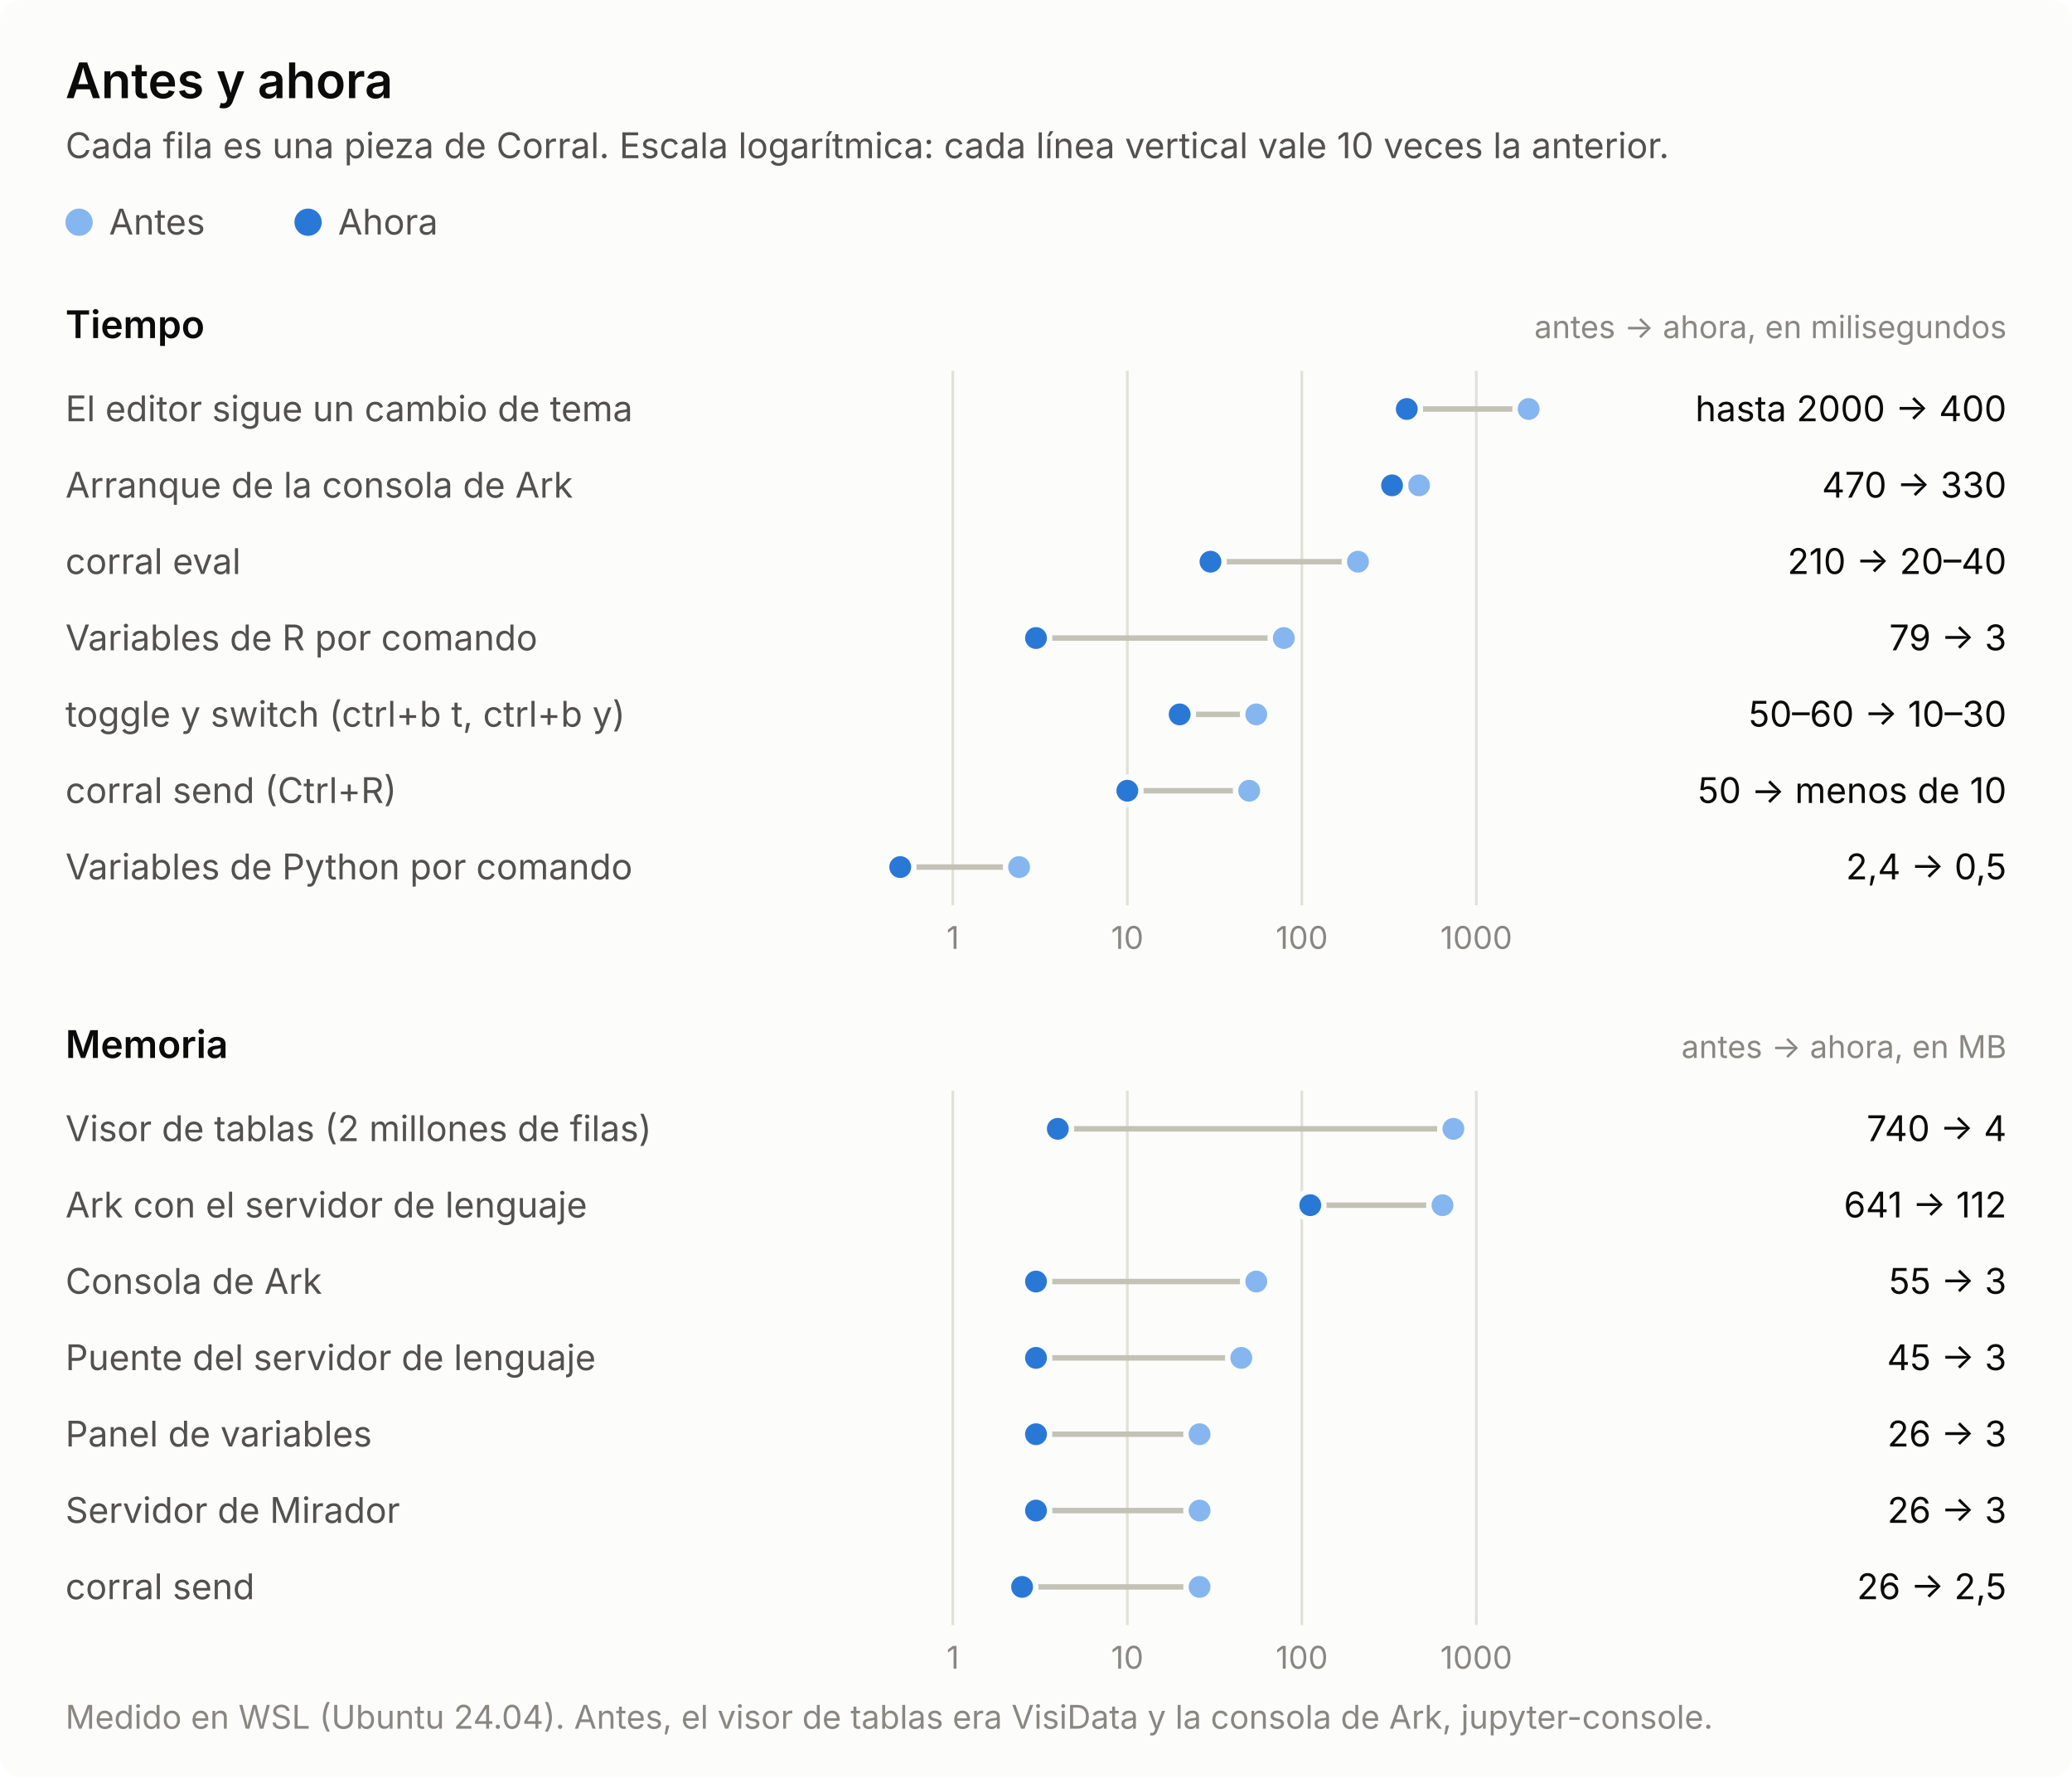
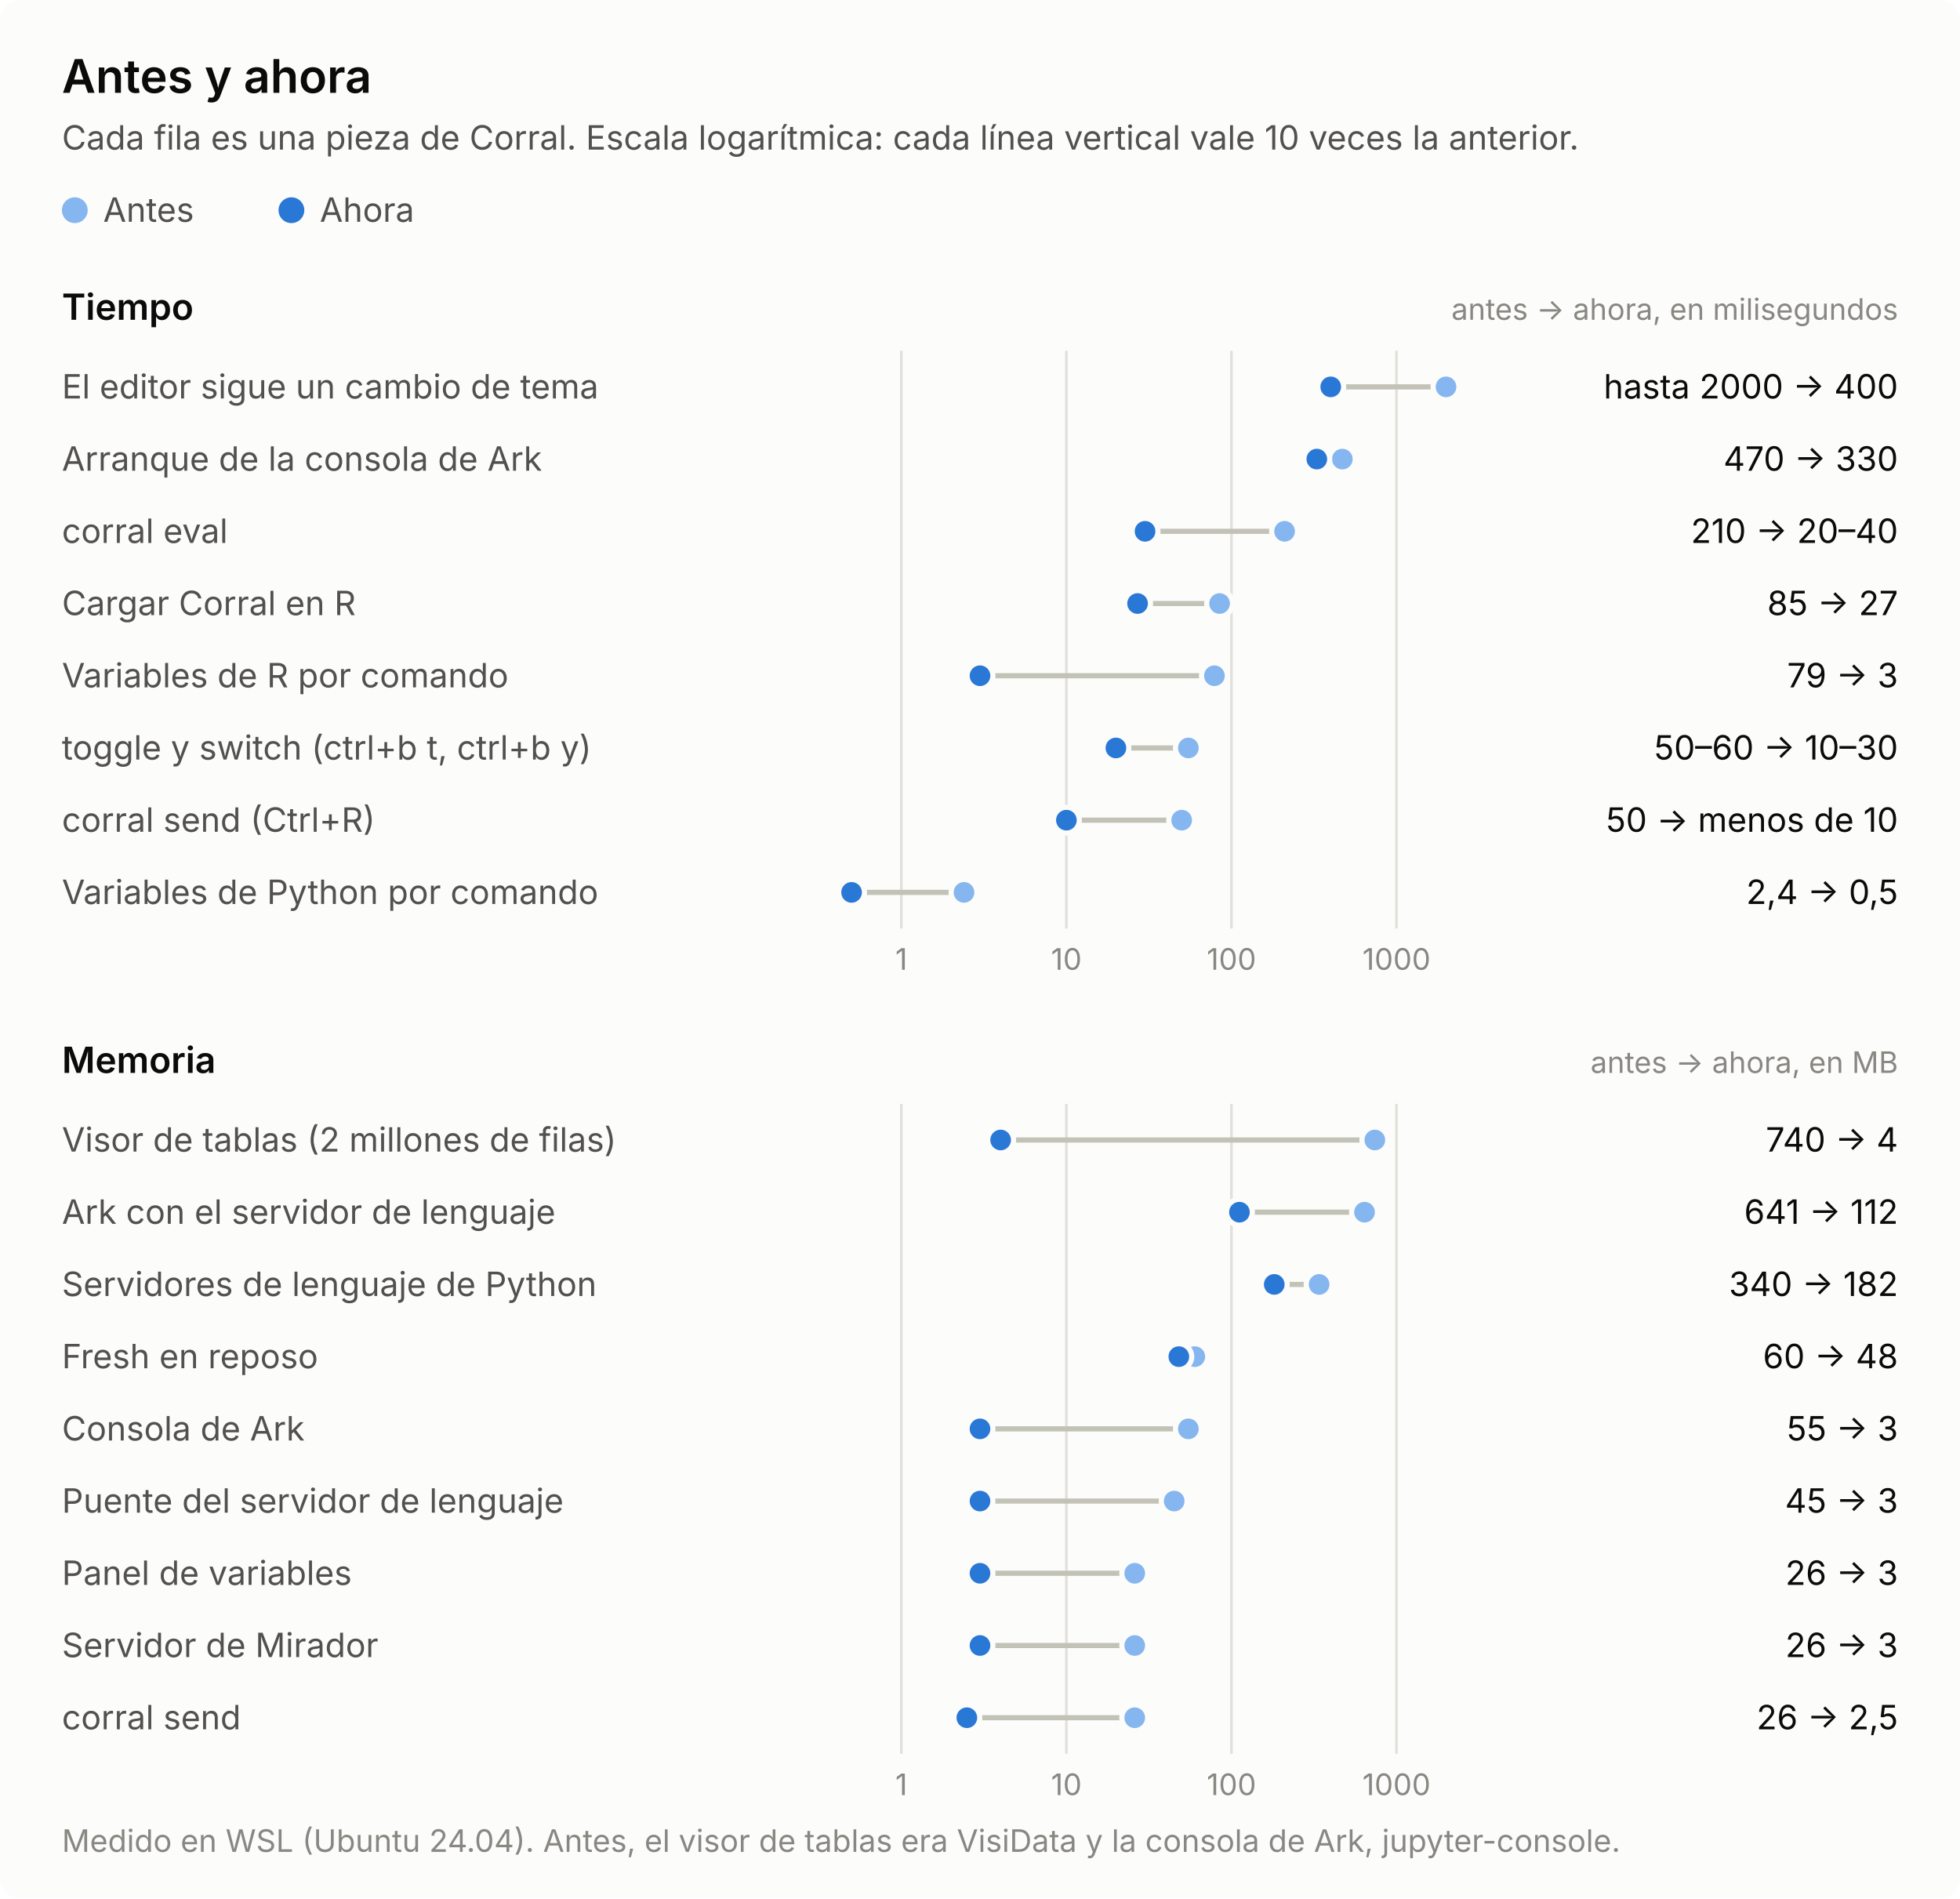
- <svg xmlns="http://www.w3.org/2000/svg" viewBox="0 0 760 652" width="760" height="652" role="img" font-family="system-ui, -apple-system, &quot;Segoe UI&quot;, sans-serif">
-   <rect width="760" height="652" rx="8" fill="#fcfcfb" />
+ <svg xmlns="http://www.w3.org/2000/svg" viewBox="0 0 760 736" width="760" height="736" role="img" font-family="system-ui, -apple-system, &quot;Segoe UI&quot;, sans-serif">
+   <rect width="760" height="736" rx="8" fill="#fcfcfb" />
  <text x="24.0" y="36.0" font-size="18" font-weight="600" fill="#0b0b0b" text-anchor="start">Antes y ahora</text>
  <text x="24.0" y="58.0" font-size="13" font-weight="400" fill="#52514e" text-anchor="start">Cada fila es una pieza de Corral. Escala logarítmica: cada línea vertical vale 10 veces la anterior.</text>
  <circle cx="29" cy="81.5" r="5" fill="#86b6ef" />
  <text x="40.0" y="86.0" font-size="13" font-weight="400" fill="#52514e" text-anchor="start">Antes</text>
  <circle cx="113" cy="81.5" r="5" fill="#2a78d6" />
  <text x="124.0" y="86.0" font-size="13" font-weight="400" fill="#52514e" text-anchor="start">Ahora</text>
  <text x="24.0" y="124.0" font-size="14" font-weight="600" fill="#0b0b0b" text-anchor="start">Tiempo</text>
  <text x="736.0" y="124.0" font-size="11.5" font-weight="400" fill="#898781" text-anchor="end">antes → ahora, en milisegundos</text>
-   <line x1="349.5" y1="136" x2="349.5" y2="332" stroke="#e1e0d9" stroke-width="1" />
-   <text x="349.5" y="348.0" font-size="11.5" font-weight="400" fill="#898781" text-anchor="middle" style="font-variant-numeric: tabular-nums">1</text>
-   <line x1="413.5" y1="136" x2="413.5" y2="332" stroke="#e1e0d9" stroke-width="1" />
-   <text x="413.5" y="348.0" font-size="11.5" font-weight="400" fill="#898781" text-anchor="middle" style="font-variant-numeric: tabular-nums">10</text>
-   <line x1="477.5" y1="136" x2="477.5" y2="332" stroke="#e1e0d9" stroke-width="1" />
-   <text x="477.5" y="348.0" font-size="11.5" font-weight="400" fill="#898781" text-anchor="middle" style="font-variant-numeric: tabular-nums">100</text>
-   <line x1="541.5" y1="136" x2="541.5" y2="332" stroke="#e1e0d9" stroke-width="1" />
-   <text x="541.5" y="348.0" font-size="11.5" font-weight="400" fill="#898781" text-anchor="middle" style="font-variant-numeric: tabular-nums">1000</text>
+   <line x1="349.5" y1="136" x2="349.5" y2="360" stroke="#e1e0d9" stroke-width="1" />
+   <text x="349.5" y="376.0" font-size="11.5" font-weight="400" fill="#898781" text-anchor="middle" style="font-variant-numeric: tabular-nums">1</text>
+   <line x1="413.5" y1="136" x2="413.5" y2="360" stroke="#e1e0d9" stroke-width="1" />
+   <text x="413.5" y="376.0" font-size="11.5" font-weight="400" fill="#898781" text-anchor="middle" style="font-variant-numeric: tabular-nums">10</text>
+   <line x1="477.5" y1="136" x2="477.5" y2="360" stroke="#e1e0d9" stroke-width="1" />
+   <text x="477.5" y="376.0" font-size="11.5" font-weight="400" fill="#898781" text-anchor="middle" style="font-variant-numeric: tabular-nums">100</text>
+   <line x1="541.5" y1="136" x2="541.5" y2="360" stroke="#e1e0d9" stroke-width="1" />
+   <text x="541.5" y="376.0" font-size="11.5" font-weight="400" fill="#898781" text-anchor="middle" style="font-variant-numeric: tabular-nums">1000</text>
  <text x="24.0" y="154.5" font-size="13" font-weight="400" fill="#52514e" text-anchor="start">El editor sigue un cambio de tema</text>
  <line x1="516.0" y1="150" x2="560.7" y2="150" stroke="#c3c2b7" stroke-width="2" stroke-linecap="round" />
  <circle cx="560.7" cy="150" r="5" fill="#86b6ef" stroke="#fcfcfb" stroke-width="2" />
  <circle cx="516.0" cy="150" r="5" fill="#2a78d6" stroke="#fcfcfb" stroke-width="2" />
  <text x="736.0" y="154.5" font-size="13" font-weight="400" fill="#0b0b0b" text-anchor="end" style="font-variant-numeric: tabular-nums">hasta 2000 → 400</text>
  <text x="24.0" y="182.5" font-size="13" font-weight="400" fill="#52514e" text-anchor="start">Arranque de la consola de Ark</text>
  <line x1="510.6" y1="178" x2="520.5" y2="178" stroke="#c3c2b7" stroke-width="2" stroke-linecap="round" />
  <circle cx="520.5" cy="178" r="5" fill="#86b6ef" stroke="#fcfcfb" stroke-width="2" />
  <circle cx="510.6" cy="178" r="5" fill="#2a78d6" stroke="#fcfcfb" stroke-width="2" />
  <text x="736.0" y="182.5" font-size="13" font-weight="400" fill="#0b0b0b" text-anchor="end" style="font-variant-numeric: tabular-nums">470 → 330</text>
  <text x="24.0" y="210.5" font-size="13" font-weight="400" fill="#52514e" text-anchor="start">corral eval</text>
  <line x1="444.0" y1="206" x2="498.1" y2="206" stroke="#c3c2b7" stroke-width="2" stroke-linecap="round" />
  <circle cx="498.1" cy="206" r="5" fill="#86b6ef" stroke="#fcfcfb" stroke-width="2" />
  <circle cx="444.0" cy="206" r="5" fill="#2a78d6" stroke="#fcfcfb" stroke-width="2" />
  <text x="736.0" y="210.5" font-size="13" font-weight="400" fill="#0b0b0b" text-anchor="end" style="font-variant-numeric: tabular-nums">210 → 20–40</text>
-   <text x="24.0" y="238.5" font-size="13" font-weight="400" fill="#52514e" text-anchor="start">Variables de R por comando</text>
-   <line x1="380.0" y1="234" x2="470.9" y2="234" stroke="#c3c2b7" stroke-width="2" stroke-linecap="round" />
-   <circle cx="470.9" cy="234" r="5" fill="#86b6ef" stroke="#fcfcfb" stroke-width="2" />
-   <circle cx="380.0" cy="234" r="5" fill="#2a78d6" stroke="#fcfcfb" stroke-width="2" />
-   <text x="736.0" y="238.5" font-size="13" font-weight="400" fill="#0b0b0b" text-anchor="end" style="font-variant-numeric: tabular-nums">79 → 3</text>
-   <text x="24.0" y="266.5" font-size="13" font-weight="400" fill="#52514e" text-anchor="start">toggle y switch (ctrl+b t, ctrl+b y)</text>
-   <line x1="432.7" y1="262" x2="460.8" y2="262" stroke="#c3c2b7" stroke-width="2" stroke-linecap="round" />
-   <circle cx="460.8" cy="262" r="5" fill="#86b6ef" stroke="#fcfcfb" stroke-width="2" />
-   <circle cx="432.7" cy="262" r="5" fill="#2a78d6" stroke="#fcfcfb" stroke-width="2" />
-   <text x="736.0" y="266.5" font-size="13" font-weight="400" fill="#0b0b0b" text-anchor="end" style="font-variant-numeric: tabular-nums">50–60 → 10–30</text>
-   <text x="24.0" y="294.5" font-size="13" font-weight="400" fill="#52514e" text-anchor="start">corral send (Ctrl+R)</text>
-   <line x1="413.5" y1="290" x2="458.2" y2="290" stroke="#c3c2b7" stroke-width="2" stroke-linecap="round" />
-   <circle cx="458.2" cy="290" r="5" fill="#86b6ef" stroke="#fcfcfb" stroke-width="2" />
-   <circle cx="413.5" cy="290" r="5" fill="#2a78d6" stroke="#fcfcfb" stroke-width="2" />
-   <text x="736.0" y="294.5" font-size="13" font-weight="400" fill="#0b0b0b" text-anchor="end" style="font-variant-numeric: tabular-nums">50 → menos de 10</text>
-   <text x="24.0" y="322.5" font-size="13" font-weight="400" fill="#52514e" text-anchor="start">Variables de Python por comando</text>
-   <line x1="330.2" y1="318" x2="373.8" y2="318" stroke="#c3c2b7" stroke-width="2" stroke-linecap="round" />
-   <circle cx="373.8" cy="318" r="5" fill="#86b6ef" stroke="#fcfcfb" stroke-width="2" />
-   <circle cx="330.2" cy="318" r="5" fill="#2a78d6" stroke="#fcfcfb" stroke-width="2" />
-   <text x="736.0" y="322.5" font-size="13" font-weight="400" fill="#0b0b0b" text-anchor="end" style="font-variant-numeric: tabular-nums">2,4 → 0,5</text>
-   <text x="24.0" y="388.0" font-size="14" font-weight="600" fill="#0b0b0b" text-anchor="start">Memoria</text>
-   <text x="736.0" y="388.0" font-size="11.5" font-weight="400" fill="#898781" text-anchor="end">antes → ahora, en MB</text>
-   <line x1="349.5" y1="400" x2="349.5" y2="596" stroke="#e1e0d9" stroke-width="1" />
-   <text x="349.5" y="612.0" font-size="11.5" font-weight="400" fill="#898781" text-anchor="middle" style="font-variant-numeric: tabular-nums">1</text>
-   <line x1="413.5" y1="400" x2="413.5" y2="596" stroke="#e1e0d9" stroke-width="1" />
-   <text x="413.5" y="612.0" font-size="11.5" font-weight="400" fill="#898781" text-anchor="middle" style="font-variant-numeric: tabular-nums">10</text>
-   <line x1="477.5" y1="400" x2="477.5" y2="596" stroke="#e1e0d9" stroke-width="1" />
-   <text x="477.5" y="612.0" font-size="11.5" font-weight="400" fill="#898781" text-anchor="middle" style="font-variant-numeric: tabular-nums">100</text>
-   <line x1="541.5" y1="400" x2="541.5" y2="596" stroke="#e1e0d9" stroke-width="1" />
-   <text x="541.5" y="612.0" font-size="11.5" font-weight="400" fill="#898781" text-anchor="middle" style="font-variant-numeric: tabular-nums">1000</text>
-   <text x="24.0" y="418.5" font-size="13" font-weight="400" fill="#52514e" text-anchor="start">Visor de tablas (2 millones de filas)</text>
-   <line x1="388.0" y1="414" x2="533.1" y2="414" stroke="#c3c2b7" stroke-width="2" stroke-linecap="round" />
-   <circle cx="533.1" cy="414" r="5" fill="#86b6ef" stroke="#fcfcfb" stroke-width="2" />
-   <circle cx="388.0" cy="414" r="5" fill="#2a78d6" stroke="#fcfcfb" stroke-width="2" />
-   <text x="736.0" y="418.5" font-size="13" font-weight="400" fill="#0b0b0b" text-anchor="end" style="font-variant-numeric: tabular-nums">740 → 4</text>
-   <text x="24.0" y="446.5" font-size="13" font-weight="400" fill="#52514e" text-anchor="start">Ark con el servidor de lenguaje</text>
-   <line x1="480.6" y1="442" x2="529.1" y2="442" stroke="#c3c2b7" stroke-width="2" stroke-linecap="round" />
-   <circle cx="529.1" cy="442" r="5" fill="#86b6ef" stroke="#fcfcfb" stroke-width="2" />
-   <circle cx="480.6" cy="442" r="5" fill="#2a78d6" stroke="#fcfcfb" stroke-width="2" />
-   <text x="736.0" y="446.5" font-size="13" font-weight="400" fill="#0b0b0b" text-anchor="end" style="font-variant-numeric: tabular-nums">641 → 112</text>
-   <text x="24.0" y="474.5" font-size="13" font-weight="400" fill="#52514e" text-anchor="start">Consola de Ark</text>
-   <line x1="380.0" y1="470" x2="460.8" y2="470" stroke="#c3c2b7" stroke-width="2" stroke-linecap="round" />
-   <circle cx="460.8" cy="470" r="5" fill="#86b6ef" stroke="#fcfcfb" stroke-width="2" />
-   <circle cx="380.0" cy="470" r="5" fill="#2a78d6" stroke="#fcfcfb" stroke-width="2" />
-   <text x="736.0" y="474.5" font-size="13" font-weight="400" fill="#0b0b0b" text-anchor="end" style="font-variant-numeric: tabular-nums">55 → 3</text>
-   <text x="24.0" y="502.5" font-size="13" font-weight="400" fill="#52514e" text-anchor="start">Puente del servidor de lenguaje</text>
-   <line x1="380.0" y1="498" x2="455.3" y2="498" stroke="#c3c2b7" stroke-width="2" stroke-linecap="round" />
-   <circle cx="455.3" cy="498" r="5" fill="#86b6ef" stroke="#fcfcfb" stroke-width="2" />
-   <circle cx="380.0" cy="498" r="5" fill="#2a78d6" stroke="#fcfcfb" stroke-width="2" />
-   <text x="736.0" y="502.5" font-size="13" font-weight="400" fill="#0b0b0b" text-anchor="end" style="font-variant-numeric: tabular-nums">45 → 3</text>
-   <text x="24.0" y="530.5" font-size="13" font-weight="400" fill="#52514e" text-anchor="start">Panel de variables</text>
-   <line x1="380.0" y1="526" x2="440.0" y2="526" stroke="#c3c2b7" stroke-width="2" stroke-linecap="round" />
-   <circle cx="440.0" cy="526" r="5" fill="#86b6ef" stroke="#fcfcfb" stroke-width="2" />
-   <circle cx="380.0" cy="526" r="5" fill="#2a78d6" stroke="#fcfcfb" stroke-width="2" />
-   <text x="736.0" y="530.5" font-size="13" font-weight="400" fill="#0b0b0b" text-anchor="end" style="font-variant-numeric: tabular-nums">26 → 3</text>
-   <text x="24.0" y="558.5" font-size="13" font-weight="400" fill="#52514e" text-anchor="start">Servidor de Mirador</text>
-   <line x1="380.0" y1="554" x2="440.0" y2="554" stroke="#c3c2b7" stroke-width="2" stroke-linecap="round" />
-   <circle cx="440.0" cy="554" r="5" fill="#86b6ef" stroke="#fcfcfb" stroke-width="2" />
+   <text x="24.0" y="238.5" font-size="13" font-weight="400" fill="#52514e" text-anchor="start">Cargar Corral en R</text>
+   <line x1="441.1" y1="234" x2="472.9" y2="234" stroke="#c3c2b7" stroke-width="2" stroke-linecap="round" />
+   <circle cx="472.9" cy="234" r="5" fill="#86b6ef" stroke="#fcfcfb" stroke-width="2" />
+   <circle cx="441.1" cy="234" r="5" fill="#2a78d6" stroke="#fcfcfb" stroke-width="2" />
+   <text x="736.0" y="238.5" font-size="13" font-weight="400" fill="#0b0b0b" text-anchor="end" style="font-variant-numeric: tabular-nums">85 → 27</text>
+   <text x="24.0" y="266.5" font-size="13" font-weight="400" fill="#52514e" text-anchor="start">Variables de R por comando</text>
+   <line x1="380.0" y1="262" x2="470.9" y2="262" stroke="#c3c2b7" stroke-width="2" stroke-linecap="round" />
+   <circle cx="470.9" cy="262" r="5" fill="#86b6ef" stroke="#fcfcfb" stroke-width="2" />
+   <circle cx="380.0" cy="262" r="5" fill="#2a78d6" stroke="#fcfcfb" stroke-width="2" />
+   <text x="736.0" y="266.5" font-size="13" font-weight="400" fill="#0b0b0b" text-anchor="end" style="font-variant-numeric: tabular-nums">79 → 3</text>
+   <text x="24.0" y="294.5" font-size="13" font-weight="400" fill="#52514e" text-anchor="start">toggle y switch (ctrl+b t, ctrl+b y)</text>
+   <line x1="432.7" y1="290" x2="460.8" y2="290" stroke="#c3c2b7" stroke-width="2" stroke-linecap="round" />
+   <circle cx="460.8" cy="290" r="5" fill="#86b6ef" stroke="#fcfcfb" stroke-width="2" />
+   <circle cx="432.7" cy="290" r="5" fill="#2a78d6" stroke="#fcfcfb" stroke-width="2" />
+   <text x="736.0" y="294.5" font-size="13" font-weight="400" fill="#0b0b0b" text-anchor="end" style="font-variant-numeric: tabular-nums">50–60 → 10–30</text>
+   <text x="24.0" y="322.5" font-size="13" font-weight="400" fill="#52514e" text-anchor="start">corral send (Ctrl+R)</text>
+   <line x1="413.5" y1="318" x2="458.2" y2="318" stroke="#c3c2b7" stroke-width="2" stroke-linecap="round" />
+   <circle cx="458.2" cy="318" r="5" fill="#86b6ef" stroke="#fcfcfb" stroke-width="2" />
+   <circle cx="413.5" cy="318" r="5" fill="#2a78d6" stroke="#fcfcfb" stroke-width="2" />
+   <text x="736.0" y="322.5" font-size="13" font-weight="400" fill="#0b0b0b" text-anchor="end" style="font-variant-numeric: tabular-nums">50 → menos de 10</text>
+   <text x="24.0" y="350.5" font-size="13" font-weight="400" fill="#52514e" text-anchor="start">Variables de Python por comando</text>
+   <line x1="330.2" y1="346" x2="373.8" y2="346" stroke="#c3c2b7" stroke-width="2" stroke-linecap="round" />
+   <circle cx="373.8" cy="346" r="5" fill="#86b6ef" stroke="#fcfcfb" stroke-width="2" />
+   <circle cx="330.2" cy="346" r="5" fill="#2a78d6" stroke="#fcfcfb" stroke-width="2" />
+   <text x="736.0" y="350.5" font-size="13" font-weight="400" fill="#0b0b0b" text-anchor="end" style="font-variant-numeric: tabular-nums">2,4 → 0,5</text>
+   <text x="24.0" y="416.0" font-size="14" font-weight="600" fill="#0b0b0b" text-anchor="start">Memoria</text>
+   <text x="736.0" y="416.0" font-size="11.5" font-weight="400" fill="#898781" text-anchor="end">antes → ahora, en MB</text>
+   <line x1="349.5" y1="428" x2="349.5" y2="680" stroke="#e1e0d9" stroke-width="1" />
+   <text x="349.5" y="696.0" font-size="11.5" font-weight="400" fill="#898781" text-anchor="middle" style="font-variant-numeric: tabular-nums">1</text>
+   <line x1="413.5" y1="428" x2="413.5" y2="680" stroke="#e1e0d9" stroke-width="1" />
+   <text x="413.5" y="696.0" font-size="11.5" font-weight="400" fill="#898781" text-anchor="middle" style="font-variant-numeric: tabular-nums">10</text>
+   <line x1="477.5" y1="428" x2="477.5" y2="680" stroke="#e1e0d9" stroke-width="1" />
+   <text x="477.5" y="696.0" font-size="11.5" font-weight="400" fill="#898781" text-anchor="middle" style="font-variant-numeric: tabular-nums">100</text>
+   <line x1="541.5" y1="428" x2="541.5" y2="680" stroke="#e1e0d9" stroke-width="1" />
+   <text x="541.5" y="696.0" font-size="11.5" font-weight="400" fill="#898781" text-anchor="middle" style="font-variant-numeric: tabular-nums">1000</text>
+   <text x="24.0" y="446.5" font-size="13" font-weight="400" fill="#52514e" text-anchor="start">Visor de tablas (2 millones de filas)</text>
+   <line x1="388.0" y1="442" x2="533.1" y2="442" stroke="#c3c2b7" stroke-width="2" stroke-linecap="round" />
+   <circle cx="533.1" cy="442" r="5" fill="#86b6ef" stroke="#fcfcfb" stroke-width="2" />
+   <circle cx="388.0" cy="442" r="5" fill="#2a78d6" stroke="#fcfcfb" stroke-width="2" />
+   <text x="736.0" y="446.5" font-size="13" font-weight="400" fill="#0b0b0b" text-anchor="end" style="font-variant-numeric: tabular-nums">740 → 4</text>
+   <text x="24.0" y="474.5" font-size="13" font-weight="400" fill="#52514e" text-anchor="start">Ark con el servidor de lenguaje</text>
+   <line x1="480.6" y1="470" x2="529.1" y2="470" stroke="#c3c2b7" stroke-width="2" stroke-linecap="round" />
+   <circle cx="529.1" cy="470" r="5" fill="#86b6ef" stroke="#fcfcfb" stroke-width="2" />
+   <circle cx="480.6" cy="470" r="5" fill="#2a78d6" stroke="#fcfcfb" stroke-width="2" />
+   <text x="736.0" y="474.5" font-size="13" font-weight="400" fill="#0b0b0b" text-anchor="end" style="font-variant-numeric: tabular-nums">641 → 112</text>
+   <text x="24.0" y="502.5" font-size="13" font-weight="400" fill="#52514e" text-anchor="start">Servidores de lenguaje de Python</text>
+   <line x1="494.1" y1="498" x2="511.5" y2="498" stroke="#c3c2b7" stroke-width="2" stroke-linecap="round" />
+   <circle cx="511.5" cy="498" r="5" fill="#86b6ef" stroke="#fcfcfb" stroke-width="2" />
+   <circle cx="494.1" cy="498" r="5" fill="#2a78d6" stroke="#fcfcfb" stroke-width="2" />
+   <text x="736.0" y="502.5" font-size="13" font-weight="400" fill="#0b0b0b" text-anchor="end" style="font-variant-numeric: tabular-nums">340 → 182</text>
+   <text x="24.0" y="530.5" font-size="13" font-weight="400" fill="#52514e" text-anchor="start">Fresh en reposo</text>
+   <line x1="457.1" y1="526" x2="463.3" y2="526" stroke="#c3c2b7" stroke-width="2" stroke-linecap="round" />
+   <circle cx="463.3" cy="526" r="5" fill="#86b6ef" stroke="#fcfcfb" stroke-width="2" />
+   <circle cx="457.1" cy="526" r="5" fill="#2a78d6" stroke="#fcfcfb" stroke-width="2" />
+   <text x="736.0" y="530.5" font-size="13" font-weight="400" fill="#0b0b0b" text-anchor="end" style="font-variant-numeric: tabular-nums">60 → 48</text>
+   <text x="24.0" y="558.5" font-size="13" font-weight="400" fill="#52514e" text-anchor="start">Consola de Ark</text>
+   <line x1="380.0" y1="554" x2="460.8" y2="554" stroke="#c3c2b7" stroke-width="2" stroke-linecap="round" />
+   <circle cx="460.8" cy="554" r="5" fill="#86b6ef" stroke="#fcfcfb" stroke-width="2" />
  <circle cx="380.0" cy="554" r="5" fill="#2a78d6" stroke="#fcfcfb" stroke-width="2" />
-   <text x="736.0" y="558.5" font-size="13" font-weight="400" fill="#0b0b0b" text-anchor="end" style="font-variant-numeric: tabular-nums">26 → 3</text>
-   <text x="24.0" y="586.5" font-size="13" font-weight="400" fill="#52514e" text-anchor="start">corral send</text>
-   <line x1="374.9" y1="582" x2="440.0" y2="582" stroke="#c3c2b7" stroke-width="2" stroke-linecap="round" />
-   <circle cx="440.0" cy="582" r="5" fill="#86b6ef" stroke="#fcfcfb" stroke-width="2" />
-   <circle cx="374.9" cy="582" r="5" fill="#2a78d6" stroke="#fcfcfb" stroke-width="2" />
-   <text x="736.0" y="586.5" font-size="13" font-weight="400" fill="#0b0b0b" text-anchor="end" style="font-variant-numeric: tabular-nums">26 → 2,5</text>
-   <text x="24.0" y="634.0" font-size="12" font-weight="400" fill="#898781" text-anchor="start">Medido en WSL (Ubuntu 24.04). Antes, el visor de tablas era VisiData y la consola de Ark, jupyter-console.</text>
+   <text x="736.0" y="558.5" font-size="13" font-weight="400" fill="#0b0b0b" text-anchor="end" style="font-variant-numeric: tabular-nums">55 → 3</text>
+   <text x="24.0" y="586.5" font-size="13" font-weight="400" fill="#52514e" text-anchor="start">Puente del servidor de lenguaje</text>
+   <line x1="380.0" y1="582" x2="455.3" y2="582" stroke="#c3c2b7" stroke-width="2" stroke-linecap="round" />
+   <circle cx="455.3" cy="582" r="5" fill="#86b6ef" stroke="#fcfcfb" stroke-width="2" />
+   <circle cx="380.0" cy="582" r="5" fill="#2a78d6" stroke="#fcfcfb" stroke-width="2" />
+   <text x="736.0" y="586.5" font-size="13" font-weight="400" fill="#0b0b0b" text-anchor="end" style="font-variant-numeric: tabular-nums">45 → 3</text>
+   <text x="24.0" y="614.5" font-size="13" font-weight="400" fill="#52514e" text-anchor="start">Panel de variables</text>
+   <line x1="380.0" y1="610" x2="440.0" y2="610" stroke="#c3c2b7" stroke-width="2" stroke-linecap="round" />
+   <circle cx="440.0" cy="610" r="5" fill="#86b6ef" stroke="#fcfcfb" stroke-width="2" />
+   <circle cx="380.0" cy="610" r="5" fill="#2a78d6" stroke="#fcfcfb" stroke-width="2" />
+   <text x="736.0" y="614.5" font-size="13" font-weight="400" fill="#0b0b0b" text-anchor="end" style="font-variant-numeric: tabular-nums">26 → 3</text>
+   <text x="24.0" y="642.5" font-size="13" font-weight="400" fill="#52514e" text-anchor="start">Servidor de Mirador</text>
+   <line x1="380.0" y1="638" x2="440.0" y2="638" stroke="#c3c2b7" stroke-width="2" stroke-linecap="round" />
+   <circle cx="440.0" cy="638" r="5" fill="#86b6ef" stroke="#fcfcfb" stroke-width="2" />
+   <circle cx="380.0" cy="638" r="5" fill="#2a78d6" stroke="#fcfcfb" stroke-width="2" />
+   <text x="736.0" y="642.5" font-size="13" font-weight="400" fill="#0b0b0b" text-anchor="end" style="font-variant-numeric: tabular-nums">26 → 3</text>
+   <text x="24.0" y="670.5" font-size="13" font-weight="400" fill="#52514e" text-anchor="start">corral send</text>
+   <line x1="374.9" y1="666" x2="440.0" y2="666" stroke="#c3c2b7" stroke-width="2" stroke-linecap="round" />
+   <circle cx="440.0" cy="666" r="5" fill="#86b6ef" stroke="#fcfcfb" stroke-width="2" />
+   <circle cx="374.9" cy="666" r="5" fill="#2a78d6" stroke="#fcfcfb" stroke-width="2" />
+   <text x="736.0" y="670.5" font-size="13" font-weight="400" fill="#0b0b0b" text-anchor="end" style="font-variant-numeric: tabular-nums">26 → 2,5</text>
+   <text x="24.0" y="718.0" font-size="12" font-weight="400" fill="#898781" text-anchor="start">Medido en WSL (Ubuntu 24.04). Antes, el visor de tablas era VisiData y la consola de Ark, jupyter-console.</text>
</svg>
